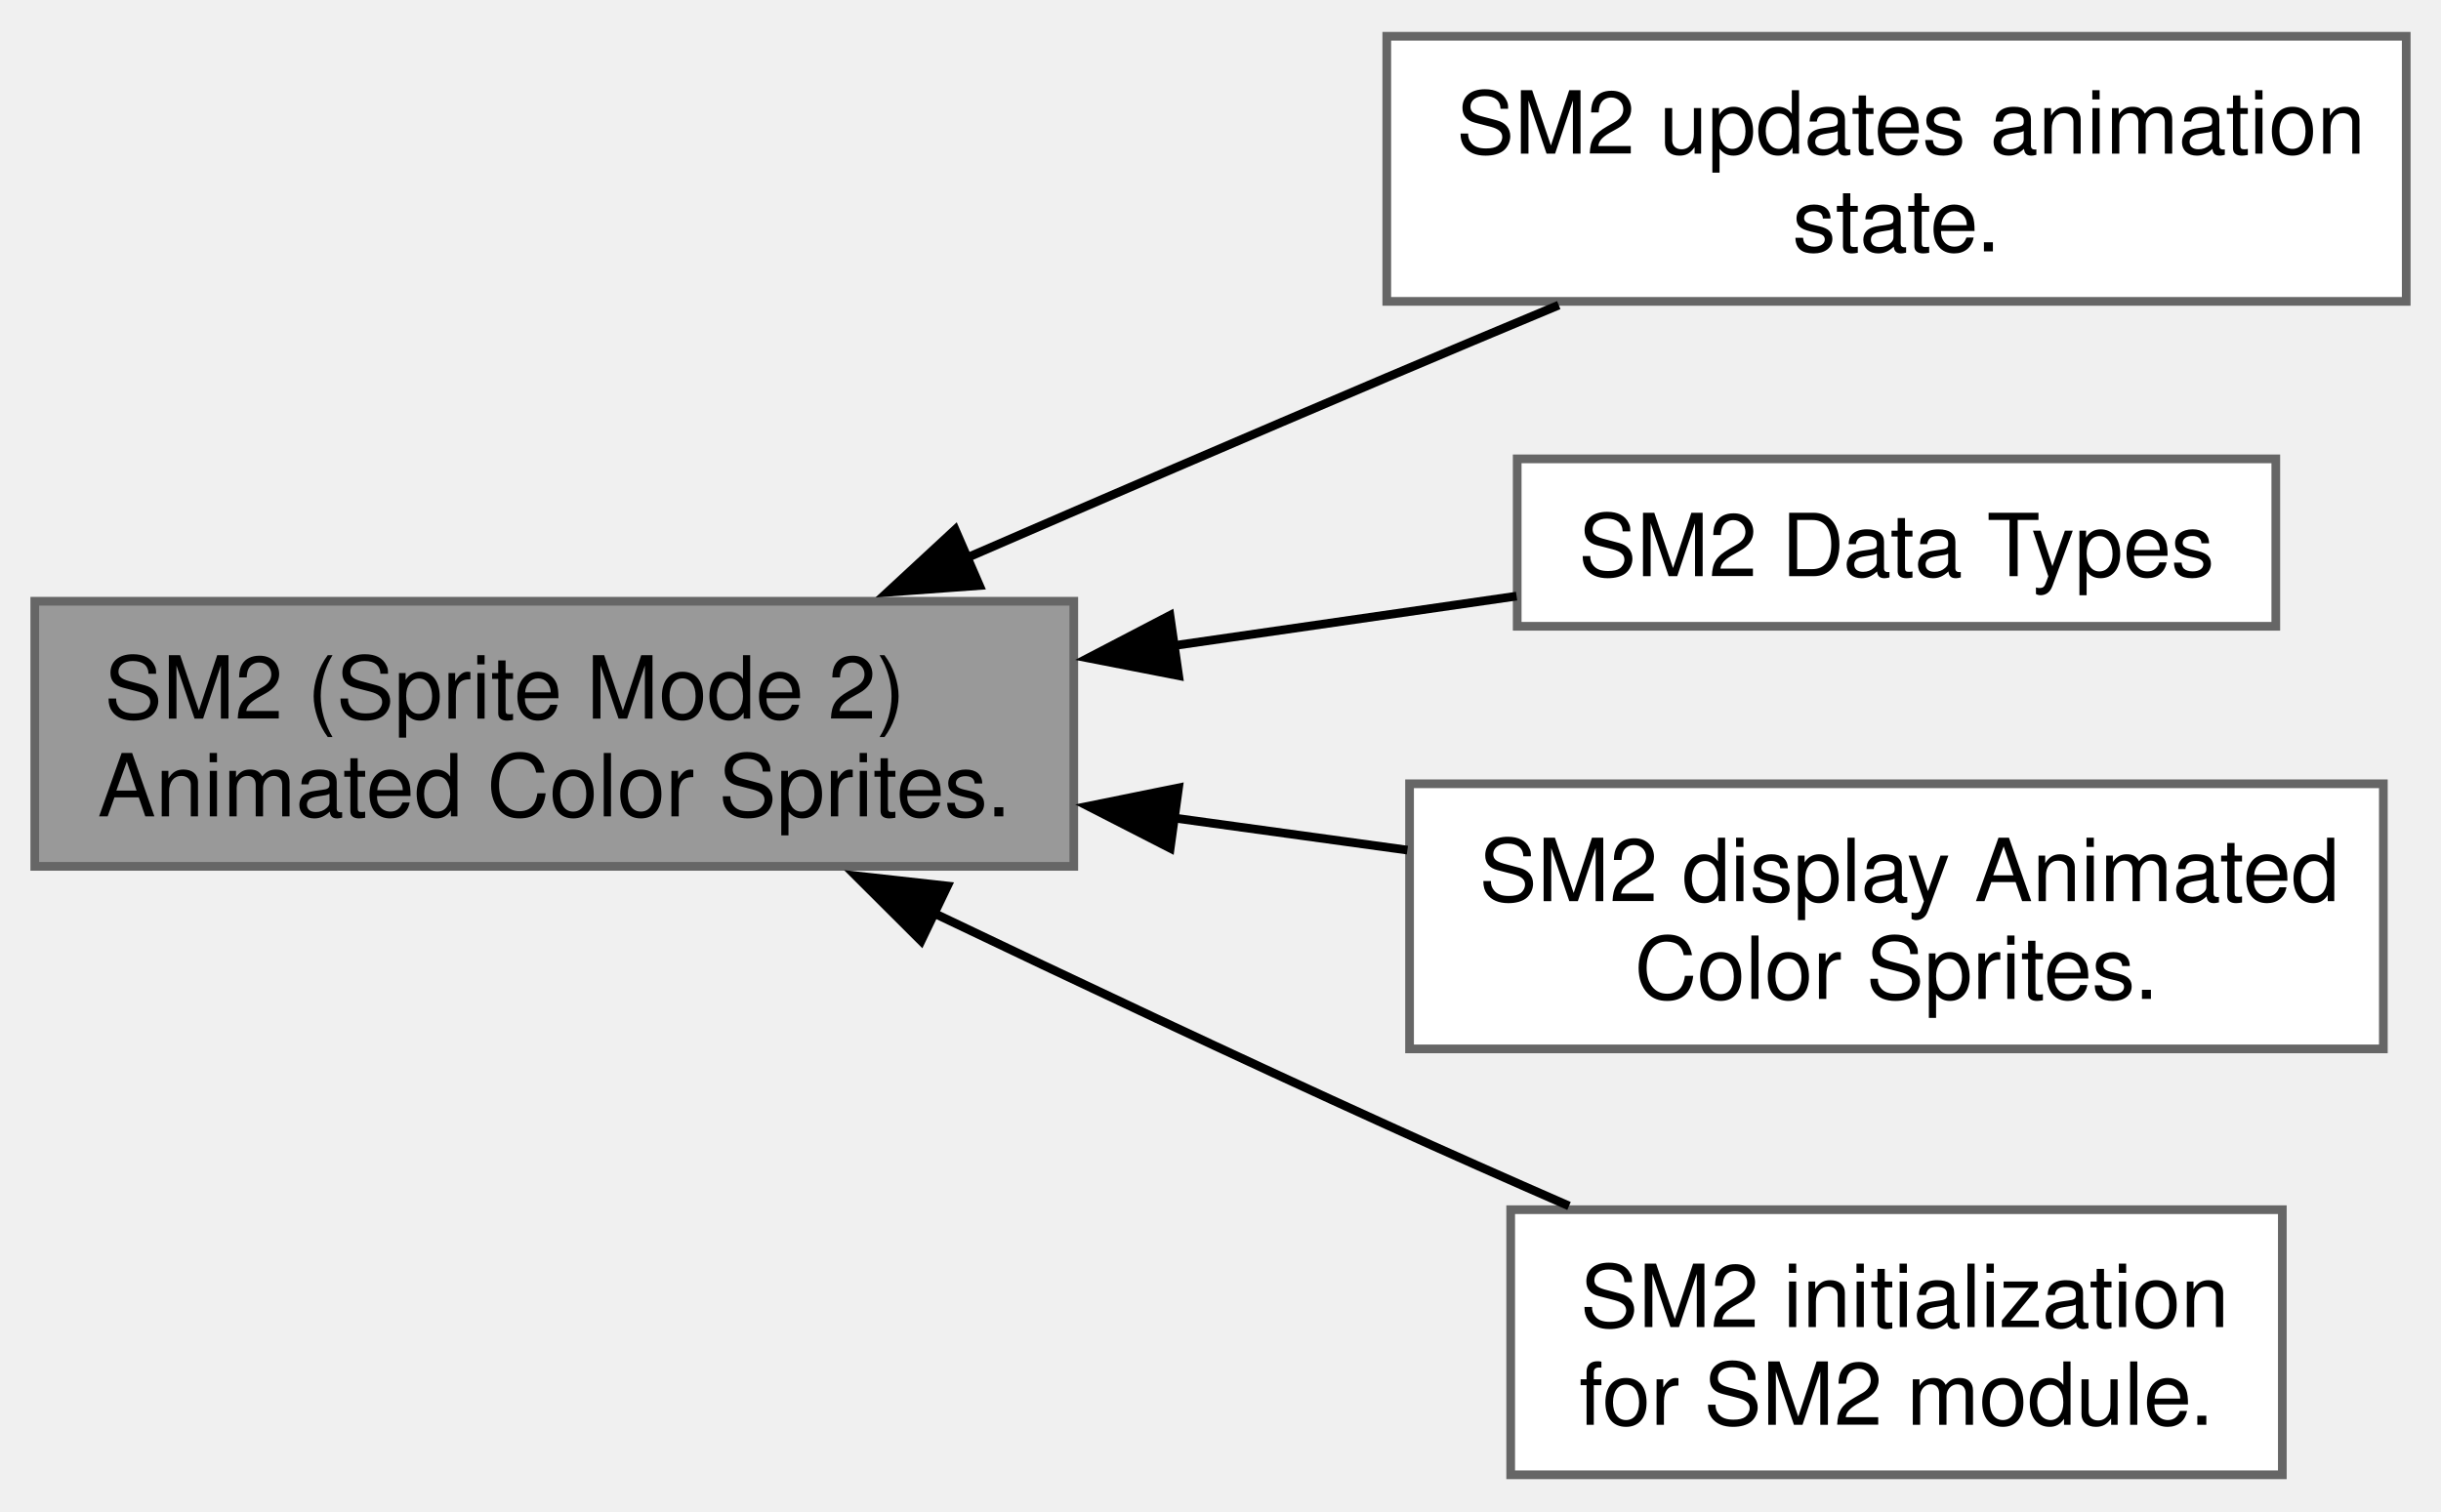
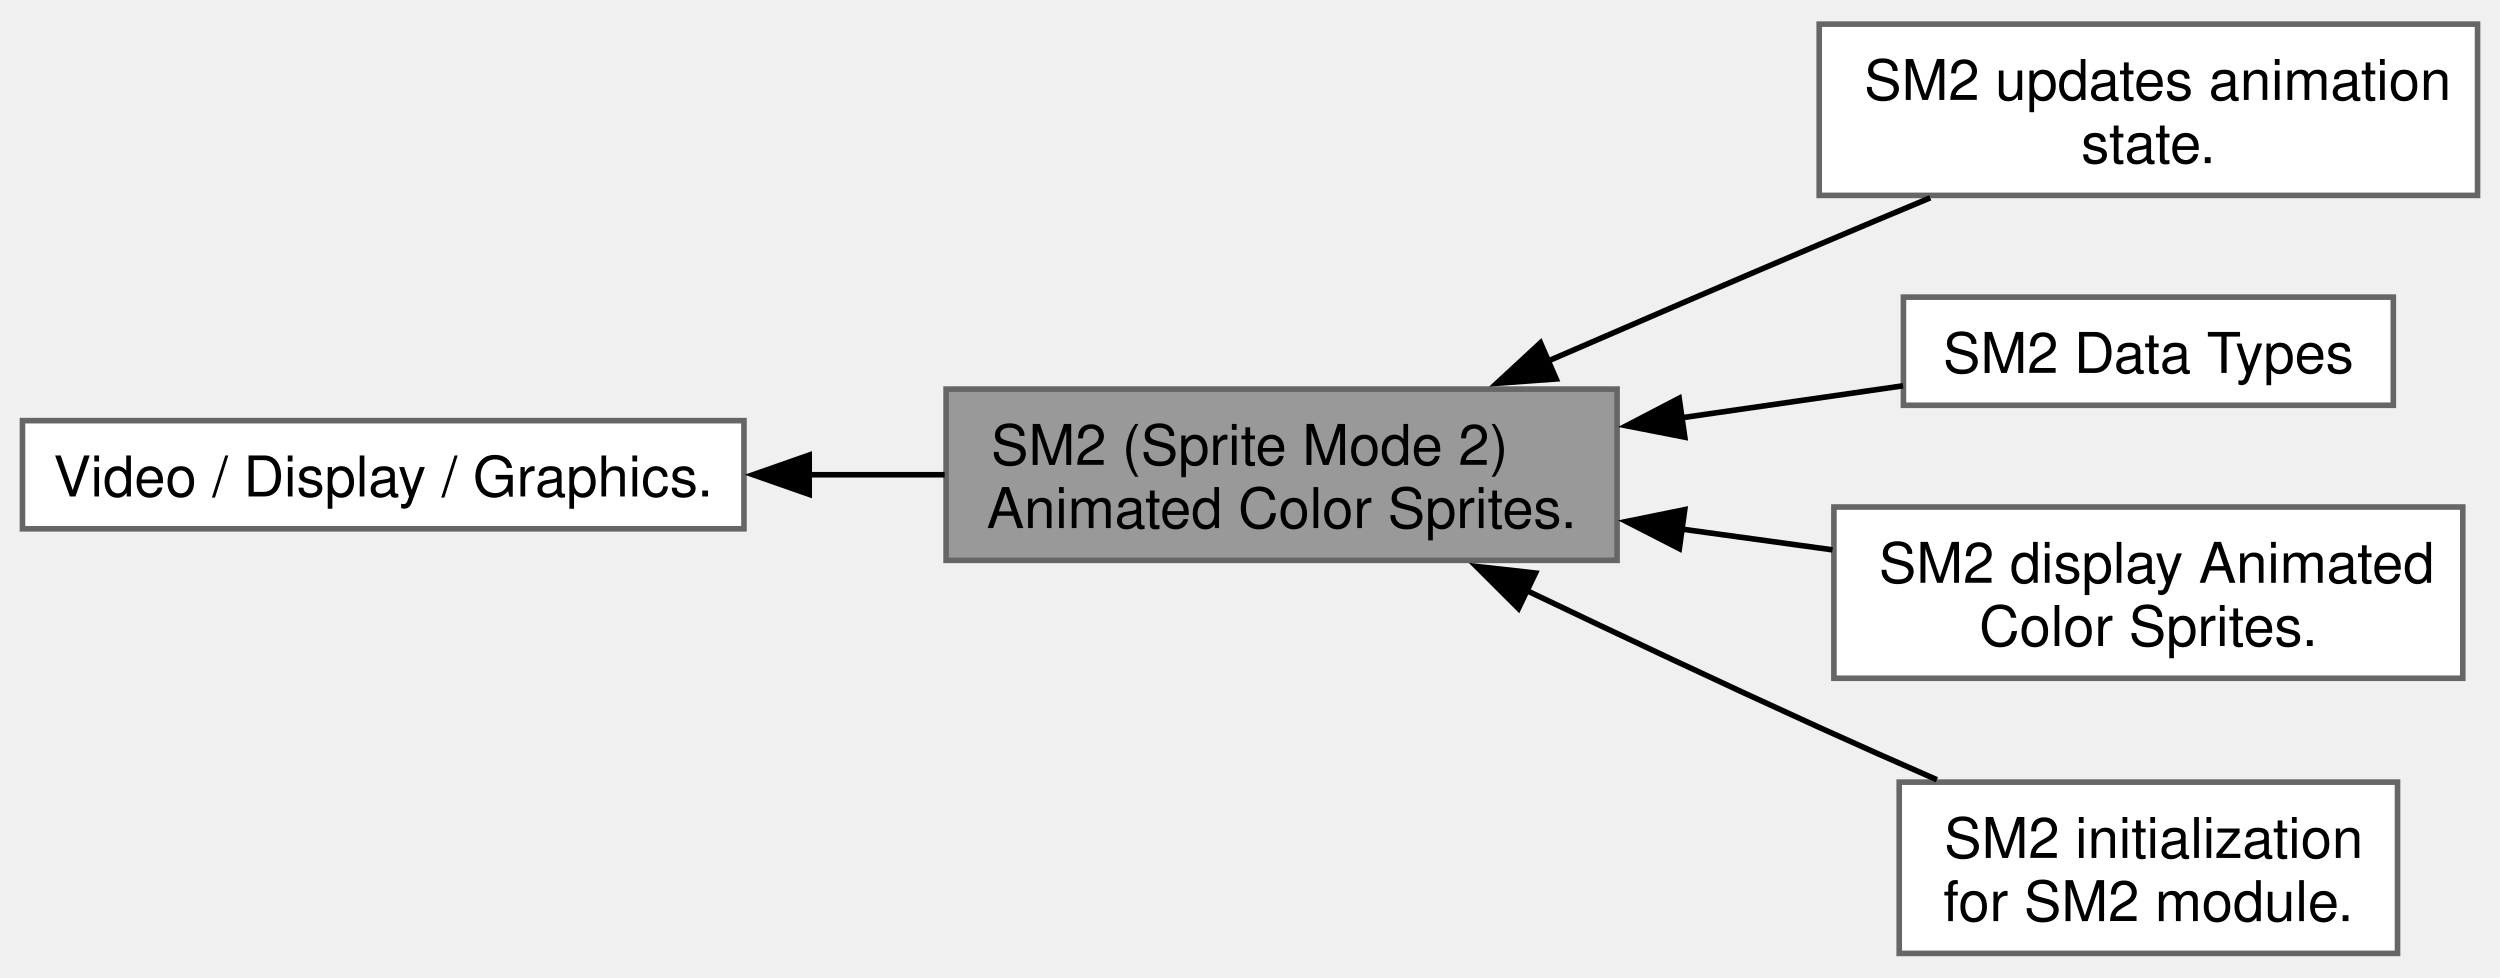
- <svg xmlns="http://www.w3.org/2000/svg" xmlns:xlink="http://www.w3.org/1999/xlink" width="281pt" height="174pt" viewBox="0.00 0.00 280.75 173.50">
+ <svg xmlns="http://www.w3.org/2000/svg" xmlns:xlink="http://www.w3.org/1999/xlink" width="445pt" height="174pt" viewBox="0.00 0.00 445.25 173.50">
  <g id="graph0" class="graph" transform="scale(1 1) rotate(0) translate(4 169.5)">
+     <g id="Node000002" class="node">
+       <g id="a_Node000002">
+         <a xlink:href="group__LIBMSX__GRAPHICS.html" target="_top" xlink:title=" ">
+           <polygon fill="white" stroke="#666666" points="128.5,-94.88 0,-94.88 0,-75.62 128.5,-75.62 128.5,-94.88" />
+           <text text-anchor="middle" x="64.25" y="-81.38" font-family="Helvetica,sans-Serif" font-size="10.00">Video / Display / Graphics.</text>
+         </a>
+       </g>
+     </g>
    <g id="Node000001" class="node">
      <g id="a_Node000001">
        <a xlink:title="SM2 module provides APIs for displaying animated multicolor sprites.">
-           <polygon fill="#999999" stroke="#666666" points="119.5,-100.5 0,-100.5 0,-70 119.5,-70 119.5,-100.5" />
-           <text text-anchor="start" x="8" y="-87" font-family="Helvetica,sans-Serif" font-size="10.00">SM2 (Sprite Mode 2)</text>
-           <text text-anchor="middle" x="59.75" y="-75.75" font-family="Helvetica,sans-Serif" font-size="10.00"> Animated Color Sprites.</text>
+           <polygon fill="#999999" stroke="#666666" points="284,-100.5 164.5,-100.5 164.5,-70 284,-70 284,-100.5" />
+           <text text-anchor="start" x="172.5" y="-87" font-family="Helvetica,sans-Serif" font-size="10.00">SM2 (Sprite Mode 2)</text>
+           <text text-anchor="middle" x="224.25" y="-75.75" font-family="Helvetica,sans-Serif" font-size="10.00"> Animated Color Sprites.</text>
        </a>
      </g>
    </g>
+     <g id="edge1" class="edge">
+       <path fill="none" stroke="black" d="M140.02,-85.25C148.15,-85.25 156.33,-85.25 164.24,-85.25" />
+       <polygon fill="black" stroke="black" points="140.12,-81.75 130.12,-85.25 140.12,-88.75 140.12,-81.75" />
+     </g>
+     <g id="Node000005" class="node">
+       <g id="a_Node000005">
+         <a xlink:href="group__SM2__ANIMATION.html" target="_top" xlink:title="Updates animation state of Animated Color Sprites.">
+           <polygon fill="white" stroke="#666666" points="437.25,-165.5 320,-165.5 320,-135 437.25,-135 437.25,-165.5" />
+           <text text-anchor="start" x="328" y="-152" font-family="Helvetica,sans-Serif" font-size="10.00">SM2 updates animation</text>
+           <text text-anchor="middle" x="378.62" y="-140.75" font-family="Helvetica,sans-Serif" font-size="10.00"> state.</text>
+         </a>
+       </g>
+     </g>
+     <g id="edge4" class="edge">
+       <path fill="none" stroke="black" d="M271.52,-105.42C286.92,-112.1 304.18,-119.53 320,-126.25 326.38,-128.96 333.18,-131.82 339.78,-134.57" />
+       <polygon fill="black" stroke="black" points="273.15,-102.31 262.58,-101.54 270.36,-108.74 273.15,-102.31" />
+     </g>
+     <g id="Node000003" class="node">
+       <g id="a_Node000003">
+         <a xlink:href="group__SM2__DATATYPES.html" target="_top" xlink:title="Sprite, Sprite-sheet, Frame, Cel, and FrameTag.">
+           <polygon fill="white" stroke="#666666" points="422.25,-116.88 335,-116.88 335,-97.62 422.25,-97.62 422.25,-116.88" />
+           <text text-anchor="middle" x="378.62" y="-103.38" font-family="Helvetica,sans-Serif" font-size="10.00">SM2 Data Types</text>
+         </a>
+       </g>
+     </g>
+     <g id="edge2" class="edge">
+       <path fill="none" stroke="black" d="M295.4,-95.38C308.89,-97.33 322.64,-99.31 334.93,-101.09" />
+       <polygon fill="black" stroke="black" points="296.06,-91.94 285.66,-93.97 295.06,-98.87 296.06,-91.94" />
+     </g>
+     <g id="Node000006" class="node">
+       <g id="a_Node000006">
+         <a xlink:href="group__SM2__DISPLAY.html" target="_top" xlink:title="Display Animated Color Sprites.">
+           <polygon fill="white" stroke="#666666" points="434.62,-79.5 322.62,-79.5 322.62,-49 434.62,-49 434.62,-79.5" />
+           <text text-anchor="start" x="330.62" y="-66" font-family="Helvetica,sans-Serif" font-size="10.00">SM2 display Animated</text>
+           <text text-anchor="middle" x="378.62" y="-54.75" font-family="Helvetica,sans-Serif" font-size="10.00"> Color Sprites.</text>
+         </a>
+       </g>
+     </g>
+     <g id="edge5" class="edge">
+       <path fill="none" stroke="black" d="M295.49,-75.57C304.5,-74.33 313.63,-73.07 322.37,-71.87" />
+       <polygon fill="black" stroke="black" points="295.09,-72.09 285.66,-76.92 296.05,-79.03 295.09,-72.09" />
+     </g>
    <g id="Node000004" class="node">
      <g id="a_Node000004">
-         <a xlink:href="group__SM2__ANIMATION.html" target="_top" xlink:title="Updates animation state of Animated Color Sprites.">
-           <polygon fill="white" stroke="#666666" points="272.75,-165.5 155.5,-165.5 155.5,-135 272.75,-135 272.75,-165.5" />
-           <text text-anchor="start" x="163.5" y="-152" font-family="Helvetica,sans-Serif" font-size="10.00">SM2 updates animation</text>
-           <text text-anchor="middle" x="214.12" y="-140.75" font-family="Helvetica,sans-Serif" font-size="10.00"> state.</text>
+         <a xlink:href="group__SM2__INIT.html" target="_top" xlink:title="Initialization for SM2 module.">
+           <polygon fill="white" stroke="#666666" points="423,-30.5 334.25,-30.5 334.25,0 423,0 423,-30.5" />
+           <text text-anchor="start" x="342.25" y="-17" font-family="Helvetica,sans-Serif" font-size="10.00">SM2 initialization</text>
+           <text text-anchor="middle" x="378.62" y="-5.75" font-family="Helvetica,sans-Serif" font-size="10.00"> for SM2 module.</text>
        </a>
      </g>
    </g>
    <g id="edge3" class="edge">
-       <path fill="none" stroke="black" d="M107.02,-105.42C122.42,-112.1 139.68,-119.53 155.5,-126.25 161.88,-128.96 168.68,-131.82 175.28,-134.57" />
-       <polygon fill="black" stroke="black" points="108.65,-102.31 98.08,-101.54 105.86,-108.74 108.65,-102.31" />
-     </g>
-     <g id="Node000002" class="node">
-       <g id="a_Node000002">
-         <a xlink:href="group__SM2__DATATYPES.html" target="_top" xlink:title="Sprite, Sprite-sheet, Frame, Cel, and FrameTag.">
-           <polygon fill="white" stroke="#666666" points="257.75,-116.88 170.5,-116.88 170.5,-97.62 257.75,-97.62 257.75,-116.88" />
-           <text text-anchor="middle" x="214.12" y="-103.38" font-family="Helvetica,sans-Serif" font-size="10.00">SM2 Data Types</text>
-         </a>
-       </g>
-     </g>
-     <g id="edge1" class="edge">
-       <path fill="none" stroke="black" d="M130.9,-95.38C144.39,-97.33 158.14,-99.31 170.43,-101.09" />
-       <polygon fill="black" stroke="black" points="131.56,-91.94 121.16,-93.97 130.56,-98.87 131.56,-91.94" />
-     </g>
-     <g id="Node000005" class="node">
-       <g id="a_Node000005">
-         <a xlink:href="group__SM2__DISPLAY.html" target="_top" xlink:title="Display Animated Color Sprites.">
-           <polygon fill="white" stroke="#666666" points="270.12,-79.5 158.12,-79.5 158.12,-49 270.12,-49 270.12,-79.5" />
-           <text text-anchor="start" x="166.12" y="-66" font-family="Helvetica,sans-Serif" font-size="10.00">SM2 display Animated</text>
-           <text text-anchor="middle" x="214.12" y="-54.75" font-family="Helvetica,sans-Serif" font-size="10.00"> Color Sprites.</text>
-         </a>
-       </g>
-     </g>
-     <g id="edge4" class="edge">
-       <path fill="none" stroke="black" d="M130.99,-75.57C140,-74.33 149.13,-73.07 157.87,-71.87" />
-       <polygon fill="black" stroke="black" points="130.59,-72.09 121.16,-76.92 131.55,-79.03 130.59,-72.09" />
-     </g>
-     <g id="Node000003" class="node">
-       <g id="a_Node000003">
-         <a xlink:href="group__SM2__INIT.html" target="_top" xlink:title="Initialization for SM2 module.">
-           <polygon fill="white" stroke="#666666" points="258.5,-30.5 169.75,-30.5 169.75,0 258.5,0 258.5,-30.5" />
-           <text text-anchor="start" x="177.75" y="-17" font-family="Helvetica,sans-Serif" font-size="10.00">SM2 initialization</text>
-           <text text-anchor="middle" x="214.12" y="-5.75" font-family="Helvetica,sans-Serif" font-size="10.00"> for SM2 module.</text>
-         </a>
-       </g>
-     </g>
-     <g id="edge2" class="edge">
-       <path fill="none" stroke="black" d="M103.36,-64.64C119.62,-56.87 138.36,-48.03 155.5,-40.25 162.25,-37.18 169.48,-33.98 176.46,-30.93" />
-       <polygon fill="black" stroke="black" points="101.94,-61.43 94.44,-68.91 104.97,-67.74 101.94,-61.43" />
+       <path fill="none" stroke="black" d="M267.86,-64.64C284.12,-56.87 302.86,-48.03 320,-40.25 326.75,-37.18 333.98,-33.98 340.96,-30.93" />
+       <polygon fill="black" stroke="black" points="266.44,-61.43 258.94,-68.91 269.47,-67.74 266.44,-61.43" />
    </g>
  </g>
</svg>
